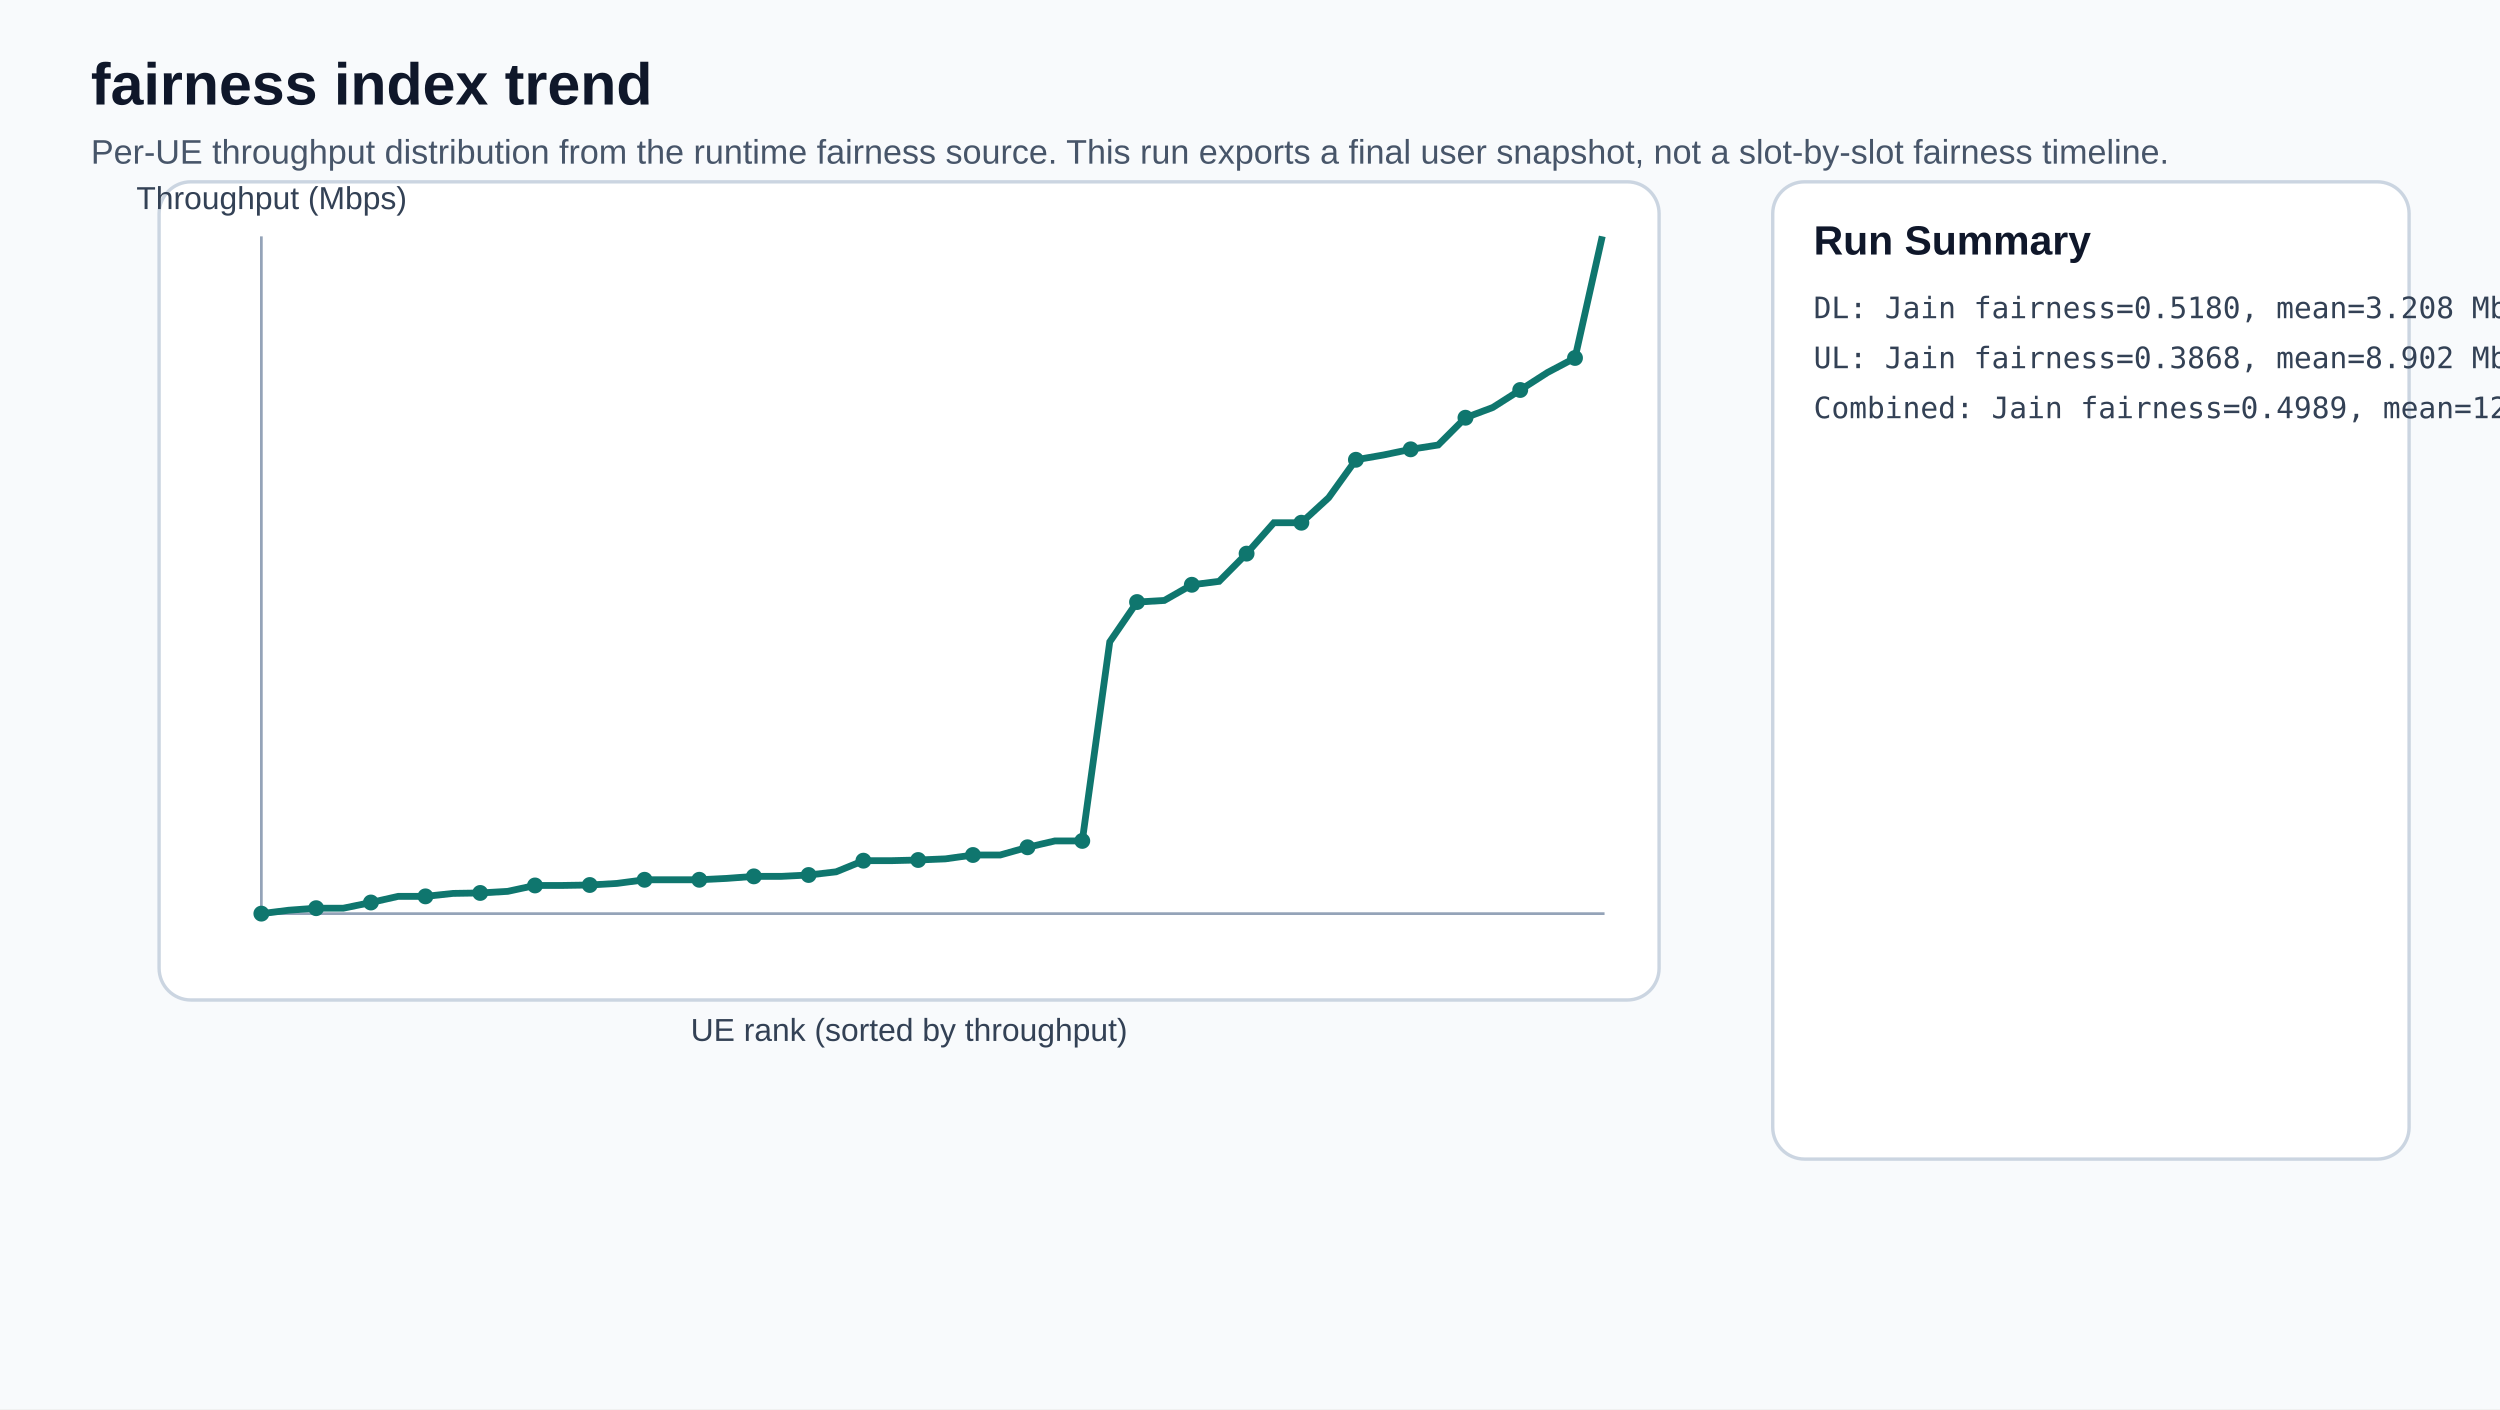
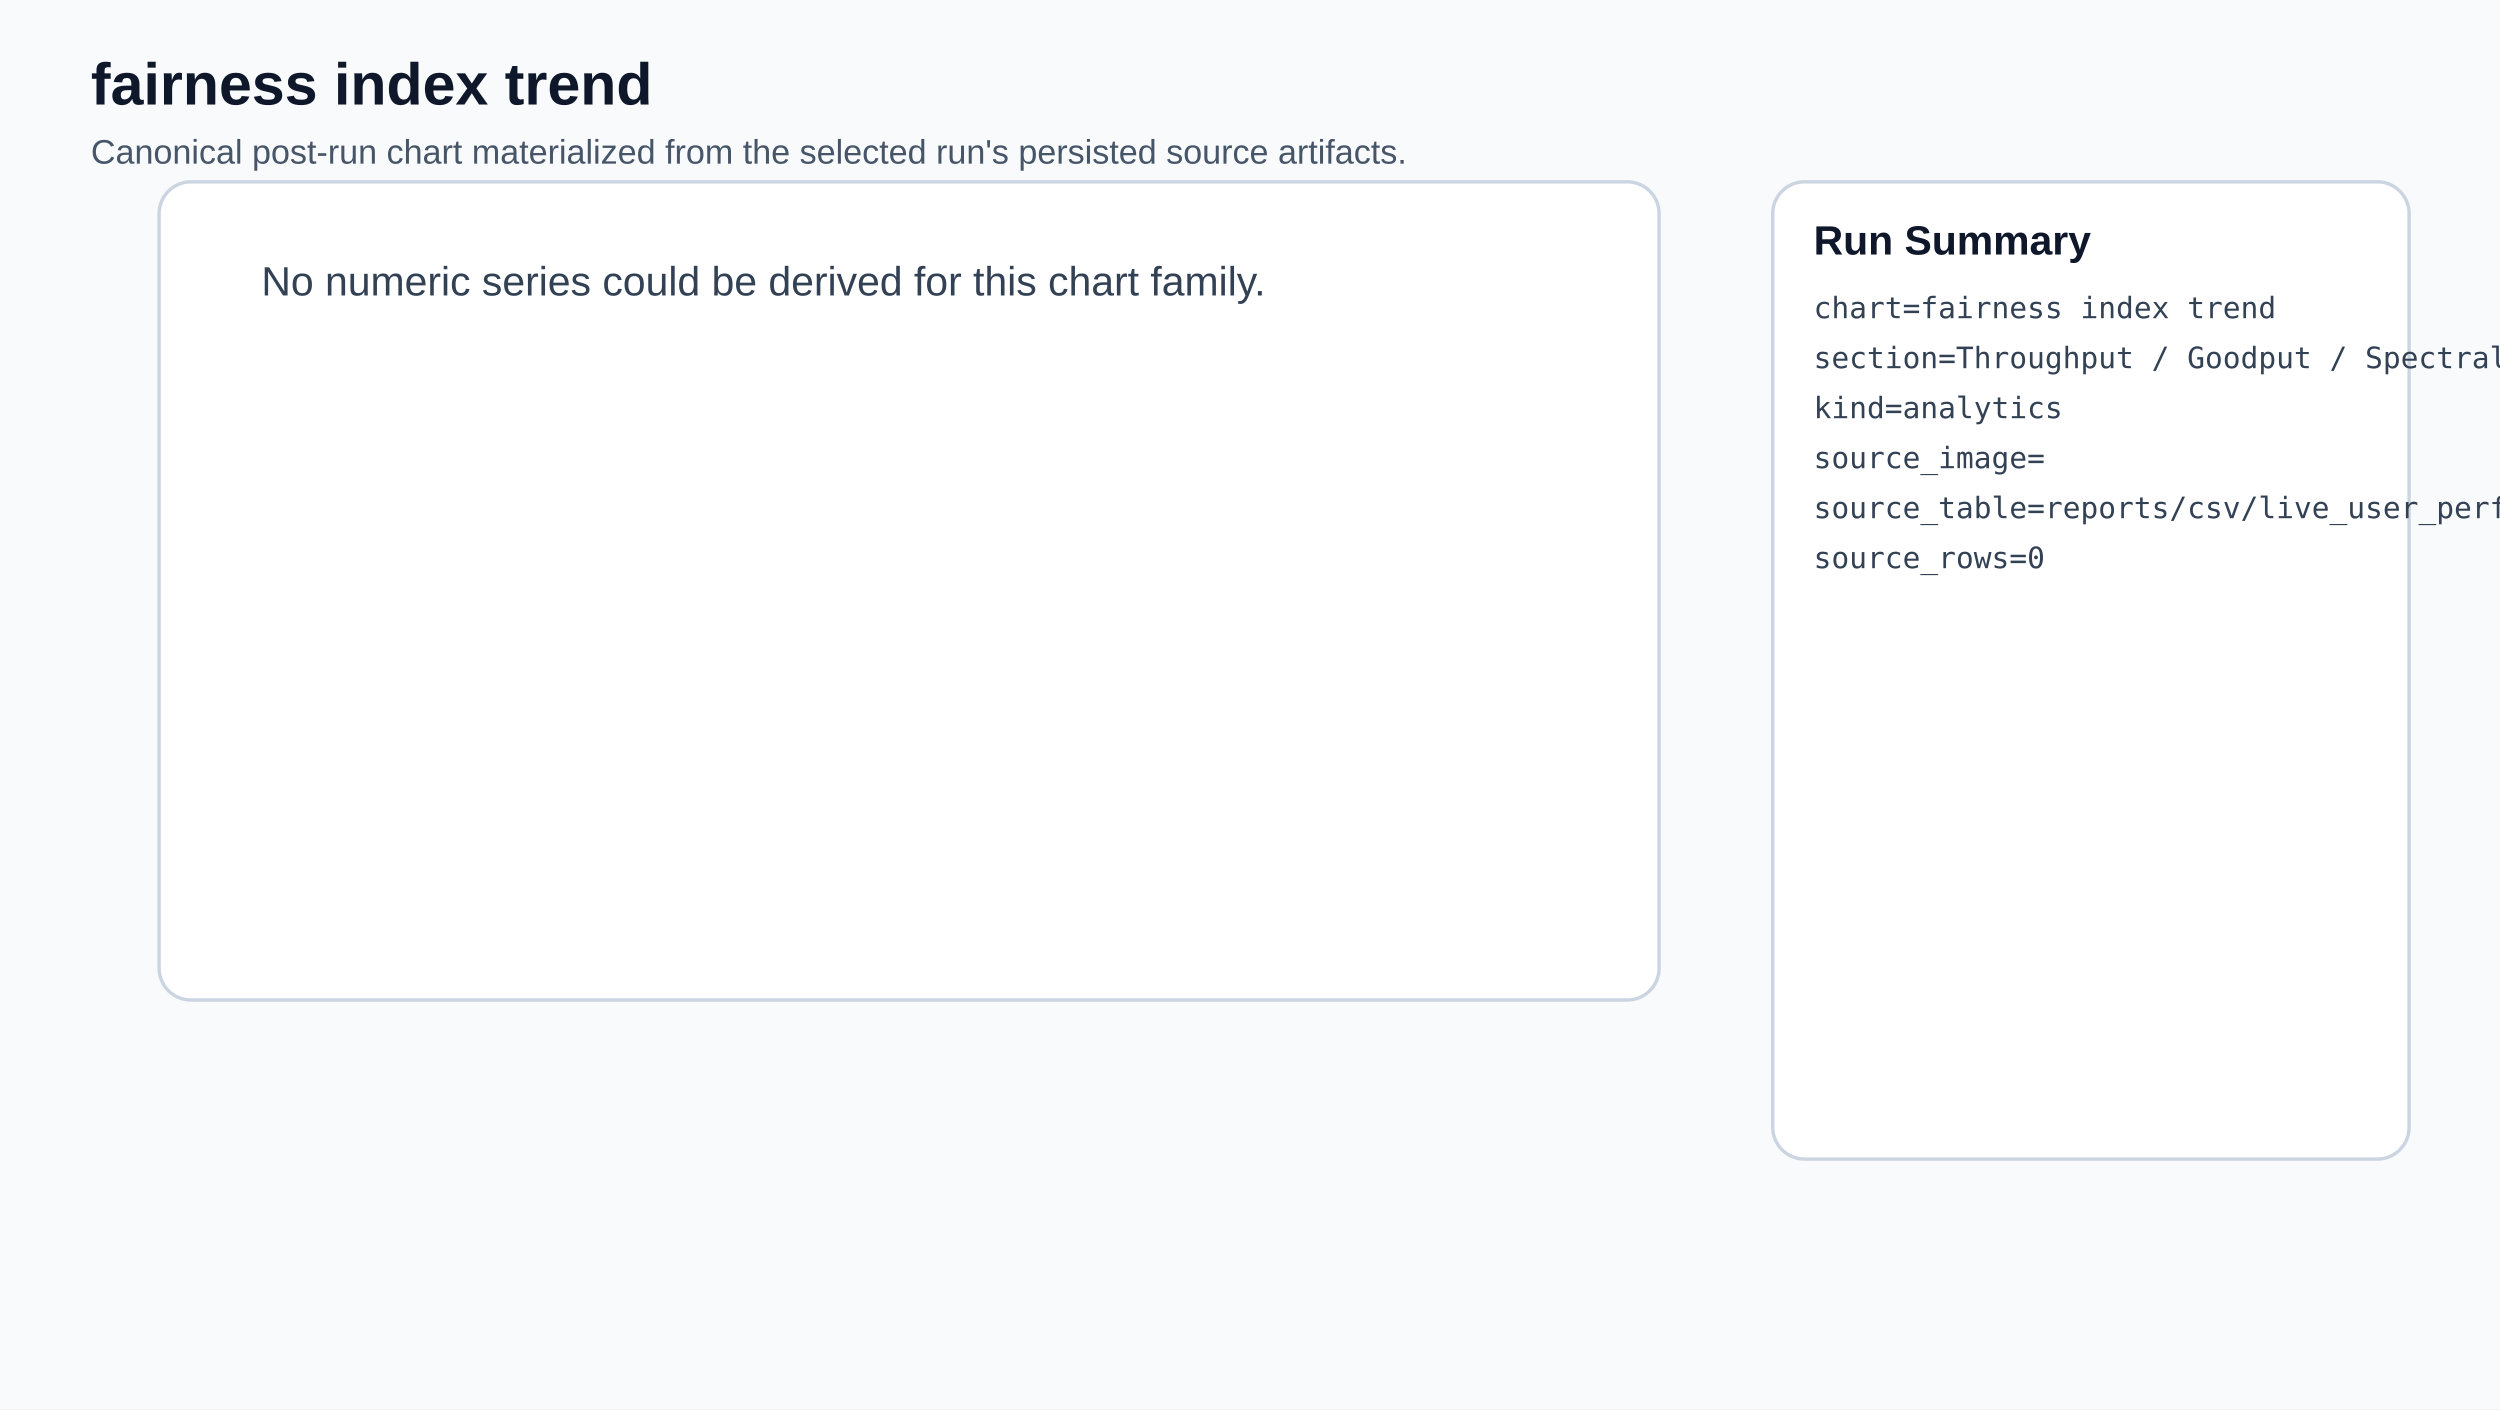
<svg xmlns="http://www.w3.org/2000/svg" width="1100" height="620" viewBox="0 0 1100 620">
  <rect width="100%" height="100%" fill="#f8fafc" />
  <text x="40" y="46" font-family="Segoe UI,Arial,sans-serif" font-size="26" font-weight="700" fill="#0f172a">fairness index trend</text>
-   <text x="40" y="72" font-family="Segoe UI,Arial,sans-serif" font-size="15" fill="#475569">Per-UE throughput distribution from the runtime fairness source. This run exports a final user snapshot, not a slot-by-slot fairness timeline.</text>
+   <text x="40" y="72" font-family="Segoe UI,Arial,sans-serif" font-size="15" fill="#475569">Canonical post-run chart materialized from the selected run's persisted source artifacts.</text>
  <rect x="70" y="80" width="660" height="360" rx="14" fill="#ffffff" stroke="#cbd5e1" stroke-width="1.5" />
-   <line x1="115" y1="402" x2="706" y2="402" stroke="#94a3b8" stroke-width="1.2" />
-   <line x1="115" y1="104" x2="115" y2="402" stroke="#94a3b8" stroke-width="1.2" />
-   <polyline fill="none" stroke="#0f766e" stroke-width="3" points="115.0,402.0 127.0,400.5 139.1,399.6 151.1,399.6 163.2,397.1 175.2,394.4 187.2,394.4 199.3,393.1 211.3,392.9 223.4,392.2 235.4,389.6 247.4,389.6 259.5,389.4 271.5,388.7 283.6,387.1 295.6,387.1 307.7,387.1 319.7,386.5 331.7,385.6 343.8,385.6 355.8,385.0 367.9,383.6 379.9,378.7 391.9,378.7 404.0,378.4 416.0,377.9 428.1,376.2 440.1,376.2 452.1,372.8 464.2,370.0 476.2,370.0 488.3,282.4 500.3,264.9 512.3,264.2 524.4,257.3 536.4,255.8 548.5,243.6 560.5,230.0 572.6,230.0 584.6,219.0 596.6,202.3 608.7,200.2 620.7,197.7 632.8,195.8 644.8,183.8 656.8,179.3 668.9,171.6 680.9,163.9 693.0,157.5 705.0,104.0" />
-   <circle cx="115.0" cy="402.0" r="3.5" fill="#0f766e" />
-   <circle cx="139.1" cy="399.6" r="3.5" fill="#0f766e" />
-   <circle cx="163.2" cy="397.1" r="3.5" fill="#0f766e" />
-   <circle cx="187.2" cy="394.4" r="3.5" fill="#0f766e" />
-   <circle cx="211.3" cy="392.9" r="3.5" fill="#0f766e" />
-   <circle cx="235.4" cy="389.6" r="3.5" fill="#0f766e" />
-   <circle cx="259.5" cy="389.4" r="3.5" fill="#0f766e" />
-   <circle cx="283.6" cy="387.1" r="3.5" fill="#0f766e" />
-   <circle cx="307.7" cy="387.1" r="3.5" fill="#0f766e" />
-   <circle cx="331.7" cy="385.6" r="3.5" fill="#0f766e" />
-   <circle cx="355.8" cy="385.0" r="3.5" fill="#0f766e" />
-   <circle cx="379.9" cy="378.7" r="3.5" fill="#0f766e" />
-   <circle cx="404.0" cy="378.4" r="3.5" fill="#0f766e" />
-   <circle cx="428.1" cy="376.2" r="3.5" fill="#0f766e" />
-   <circle cx="452.1" cy="372.8" r="3.5" fill="#0f766e" />
-   <circle cx="476.2" cy="370.0" r="3.5" fill="#0f766e" />
-   <circle cx="500.3" cy="264.9" r="3.5" fill="#0f766e" />
-   <circle cx="524.4" cy="257.3" r="3.5" fill="#0f766e" />
-   <circle cx="548.5" cy="243.6" r="3.5" fill="#0f766e" />
-   <circle cx="572.6" cy="230.0" r="3.5" fill="#0f766e" />
-   <circle cx="596.6" cy="202.3" r="3.5" fill="#0f766e" />
-   <circle cx="620.7" cy="197.7" r="3.5" fill="#0f766e" />
-   <circle cx="644.8" cy="183.8" r="3.5" fill="#0f766e" />
-   <circle cx="668.9" cy="171.6" r="3.5" fill="#0f766e" />
-   <circle cx="693.0" cy="157.5" r="3.5" fill="#0f766e" />
-   <text x="400.0" y="458" text-anchor="middle" font-family="Segoe UI,Arial,sans-serif" font-size="14" fill="#334155">UE rank (sorted by throughput)</text>
-   <text x="60" y="92" font-family="Segoe UI,Arial,sans-serif" font-size="14" fill="#334155">Throughput (Mbps)</text>
+   <text x="115" y="130" font-family="Segoe UI,Arial,sans-serif" font-size="18" fill="#334155">No numeric series could be derived for this chart family.</text>
  <rect x="780" y="80" width="280" height="430" rx="14" fill="#ffffff" stroke="#cbd5e1" stroke-width="1.5" />
  <text x="798" y="112" font-family="Segoe UI,Arial,sans-serif" font-size="18" font-weight="700" fill="#0f172a">Run Summary</text>
-   <text x="798" y="140" font-family="Consolas,Segoe UI Mono,monospace" font-size="13" fill="#334155">DL: Jain fairness=0.5180, mean=3.208 Mbps, p95=7.134 Mbps</text>
-   <text x="798" y="162" font-family="Consolas,Segoe UI Mono,monospace" font-size="13" fill="#334155">UL: Jain fairness=0.3868, mean=8.902 Mbps, p95=27.347 Mbps</text>
-   <text x="798" y="184" font-family="Consolas,Segoe UI Mono,monospace" font-size="13" fill="#334155">Combined: Jain fairness=0.4989, mean=12.110 Mbps, p95=32.684 Mbps</text>
+   <text x="798" y="140" font-family="Consolas,Segoe UI Mono,monospace" font-size="13" fill="#334155">chart=fairness index trend</text>
+   <text x="798" y="162" font-family="Consolas,Segoe UI Mono,monospace" font-size="13" fill="#334155">section=Throughput / Goodput / Spectral Efficiency Analytics</text>
+   <text x="798" y="184" font-family="Consolas,Segoe UI Mono,monospace" font-size="13" fill="#334155">kind=analytics</text>
+   <text x="798" y="206" font-family="Consolas,Segoe UI Mono,monospace" font-size="13" fill="#334155">source_image=</text>
+   <text x="798" y="228" font-family="Consolas,Segoe UI Mono,monospace" font-size="13" fill="#334155">source_table=reports/csv/live_user_performance_snapshot.csv</text>
+   <text x="798" y="250" font-family="Consolas,Segoe UI Mono,monospace" font-size="13" fill="#334155">source_rows=0</text>
</svg>
